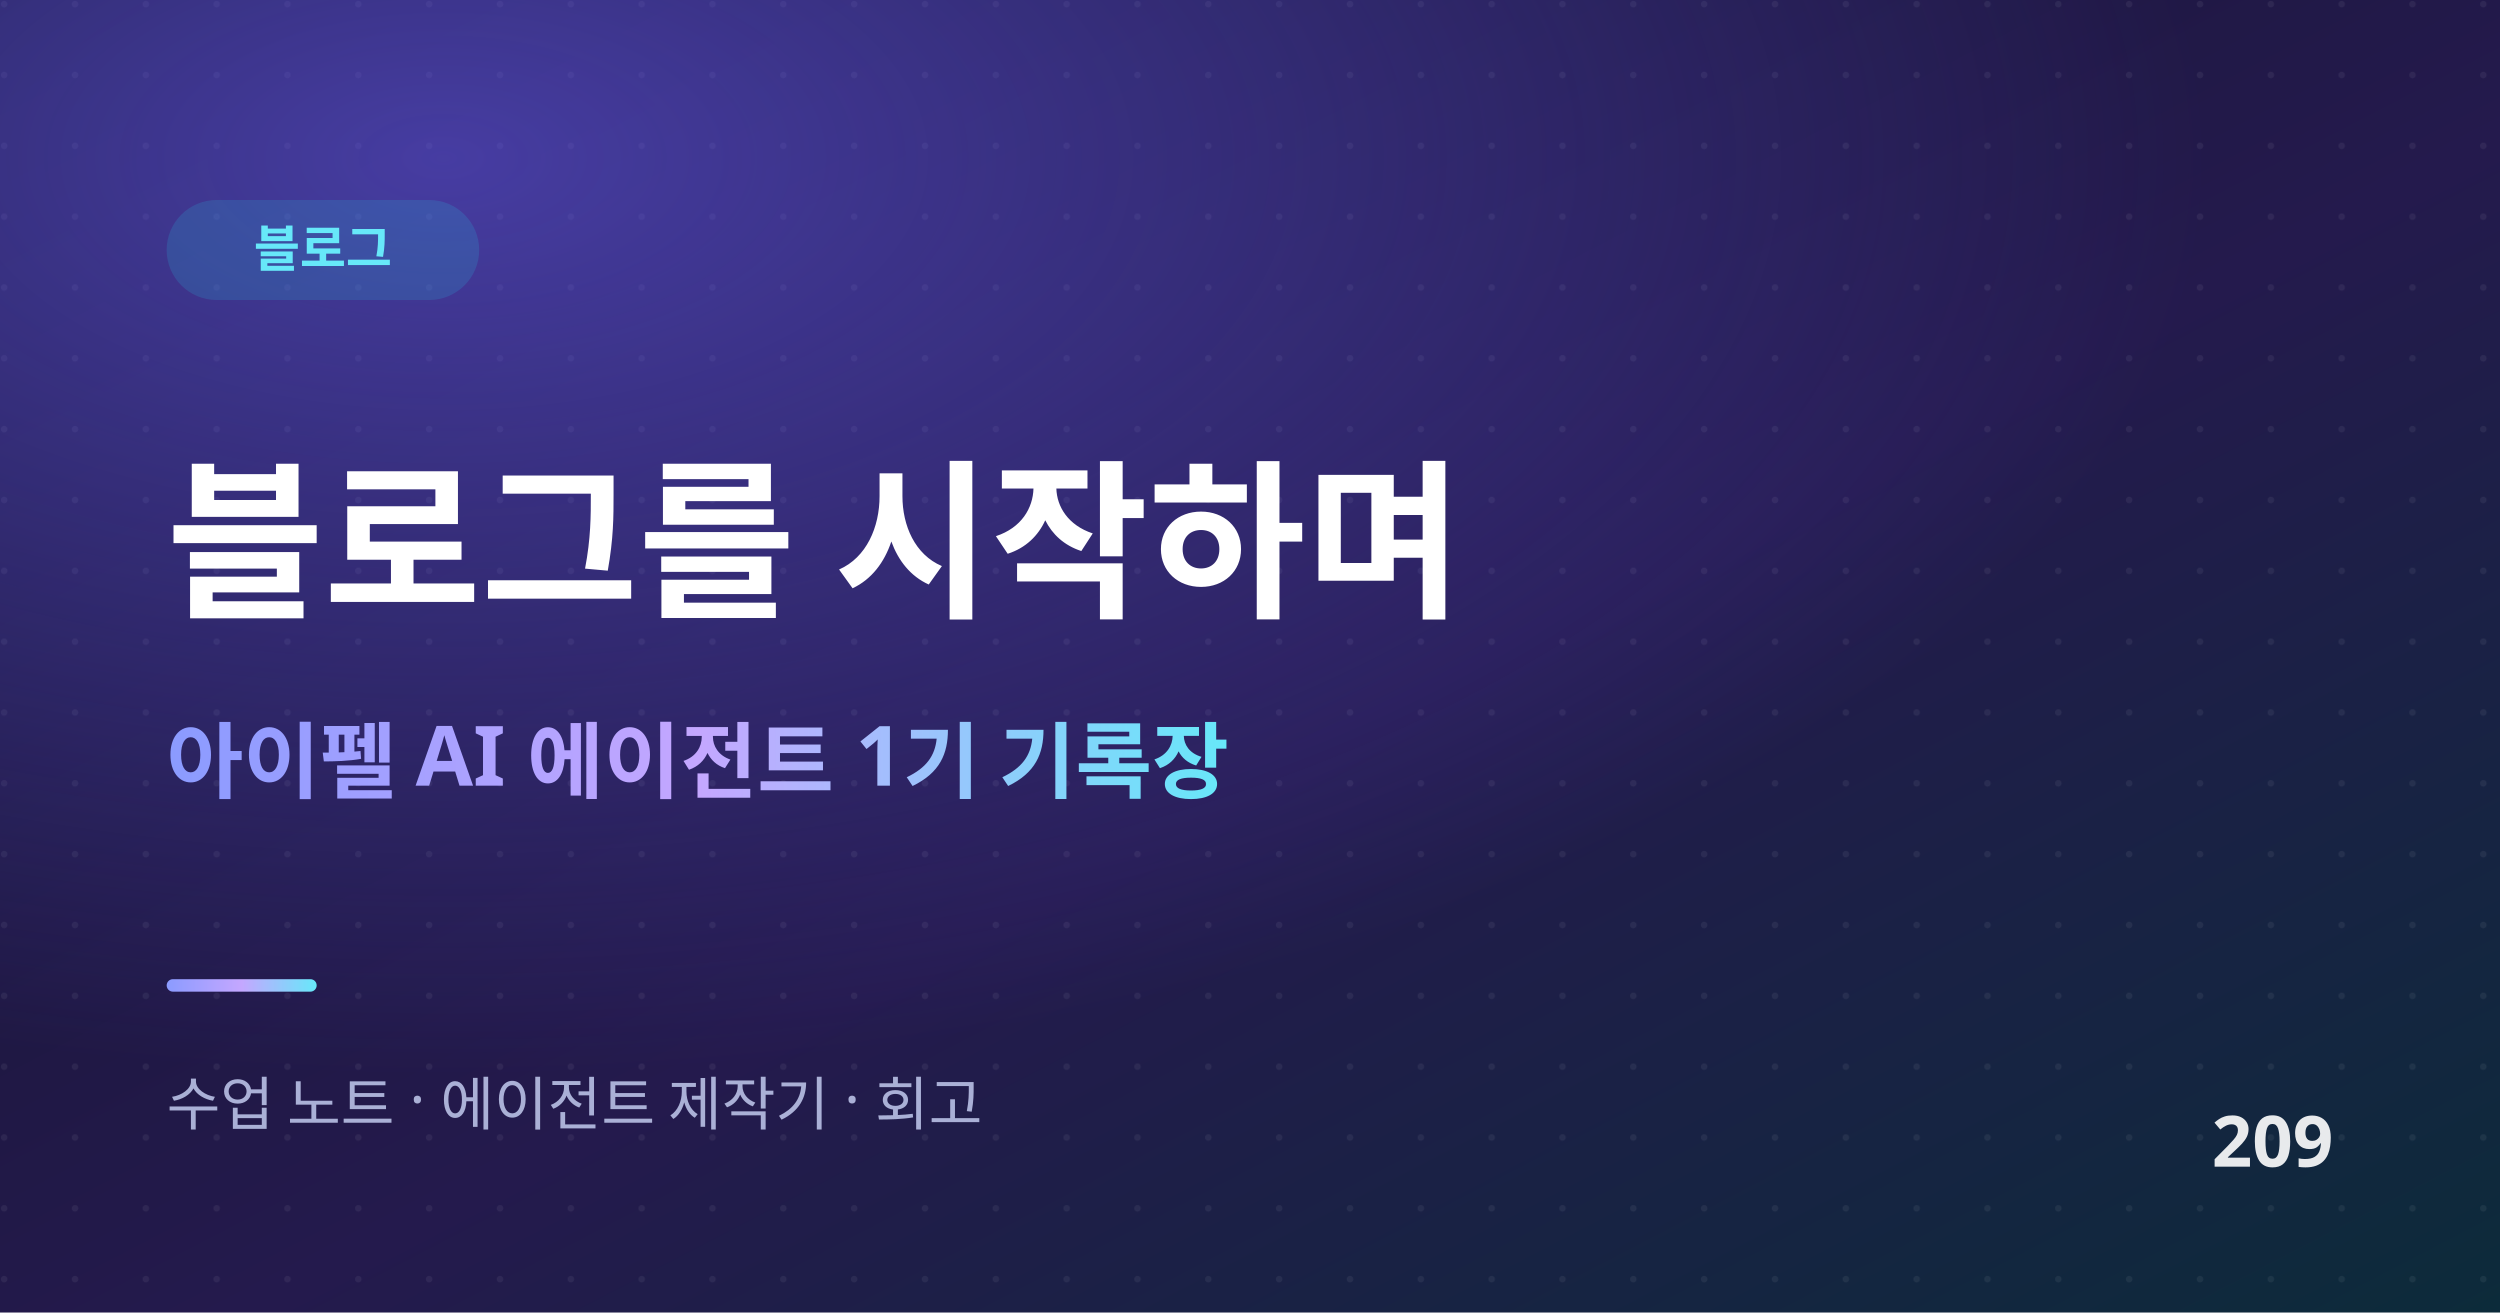
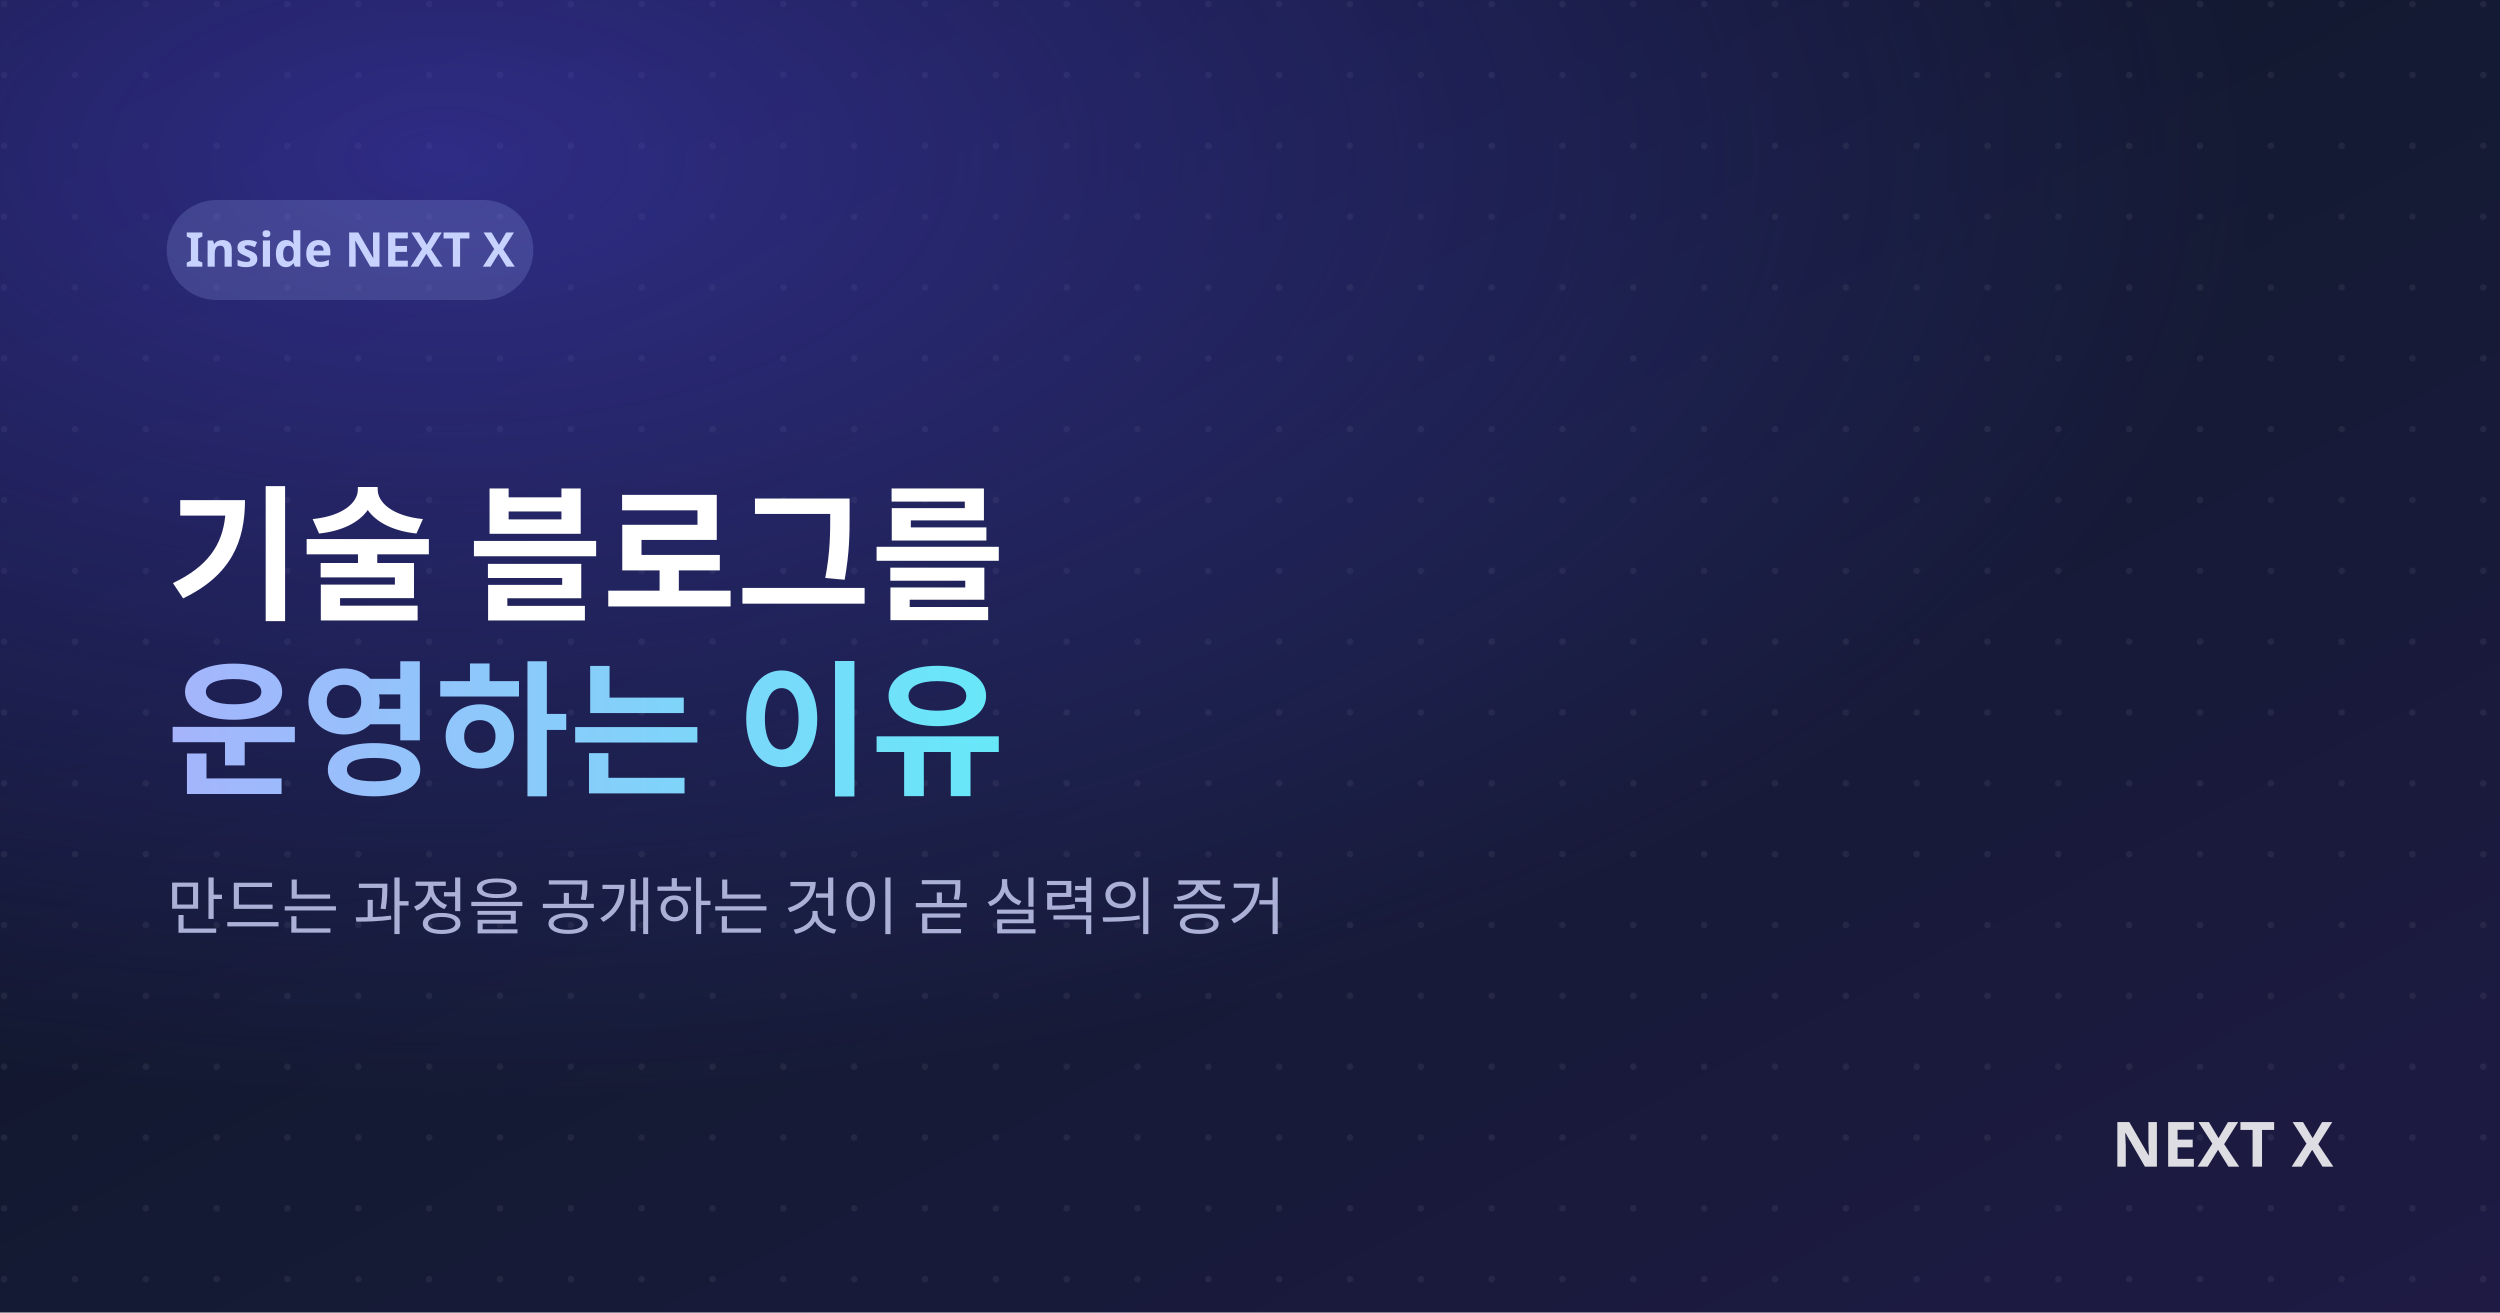
<svg xmlns="http://www.w3.org/2000/svg" viewBox="0 0 1200 630" width="1200" height="630" font-family="'Apple SD Gothic Neo','Malgun Gothic','Noto Sans KR','Segoe UI',sans-serif">
  <defs>
    <linearGradient id="bg" x1="0" y1="0" x2="1" y2="1">
-       <stop offset="0" stop-color="#12122b" />
-       <stop offset="0.55" stop-color="#241a4d" />
-       <stop offset="1" stop-color="#0c2b3a" />
+       <stop offset="0" stop-color="#0b0f1f" />
+       <stop offset="0.5" stop-color="#141a33" />
+       <stop offset="1" stop-color="#1e1a44" />
    </linearGradient>
-     <radialGradient id="glow" cx="18%" cy="12%" r="70%">
-       <stop offset="0" stop-color="#6d5efc" stop-opacity="0.55" />
-       <stop offset="1" stop-color="#6d5efc" stop-opacity="0" />
+     <radialGradient id="glow" cx="18%" cy="12%" r="72%">
+       <stop offset="0" stop-color="#4f46e5" stop-opacity="0.5" />
+       <stop offset="1" stop-color="#4f46e5" stop-opacity="0" />
    </radialGradient>
    <pattern id="dots" width="34" height="34" patternUnits="userSpaceOnUse">
-       <circle cx="2" cy="2" r="1.6" fill="#ffffff" opacity="0.06" />
+       <circle cx="2" cy="2" r="1.6" fill="#fff" opacity="0.06" />
    </pattern>
-     <linearGradient id="accent" x1="0" y1="0" x2="1" y2="0">
-       <stop offset="0" stop-color="#8b9bff" />
-       <stop offset="0.5" stop-color="#c4a7ff" />
+     <linearGradient id="ac" x1="0" y1="0" x2="1" y2="0">
+       <stop offset="0" stop-color="#a5b4fc" />
      <stop offset="1" stop-color="#67e8f9" />
    </linearGradient>
  </defs>
  <rect width="1200" height="630" fill="url(#bg)" />
  <rect width="1200" height="630" fill="url(#dots)" />
  <rect width="1200" height="630" fill="url(#glow)" />
  <g transform="translate(80,96)">
-     <rect x="0" y="0" width="150" height="48" rx="24" fill="#22d3ee" opacity="0.16" />
-     <text x="75" y="32" text-anchor="middle" font-size="24" font-weight="700" fill="#67e8f9">블로그</text>
+     <rect width="176" height="48" rx="24" fill="#a5b4fc" opacity="0.2" />
+     <text x="88" y="32" text-anchor="middle" font-size="23" font-weight="700" fill="#c7d2fe">Inside NEXT X</text>
  </g>
-   <text x="80" y="290" font-size="82" font-weight="800" fill="#ffffff">블로그를 시작하며</text>
-   <text x="80" y="380" font-size="40" font-weight="600" fill="url(#accent)">아이펠 AI 에이전트 1기 기록장</text>
-   <rect x="80" y="470" width="72" height="6" rx="3" fill="url(#accent)" />
-   <text x="80" y="540" font-size="28" fill="#aab0d6">수업 노트 · 에이전트 제작기 · 회고</text>
-   <text x="1120" y="560" text-anchor="end" font-size="34" font-weight="800" fill="#ffffff" opacity="0.9">209</text>
+   <text x="80" y="292" font-size="70" font-weight="800" fill="#fff">기술 블로그를</text>
+   <text x="80" y="376" font-size="70" font-weight="800" fill="url(#ac)">운영하는 이유</text>
+   <text x="80" y="446" font-size="30" font-weight="500" fill="#aab0d6">만드는 과정을 공개하는 것이 곧 실력의 증거</text>
+   <text x="1120" y="560" text-anchor="end" font-size="30" font-weight="800" fill="#fff" opacity="0.85">NEXT X</text>
</svg>
